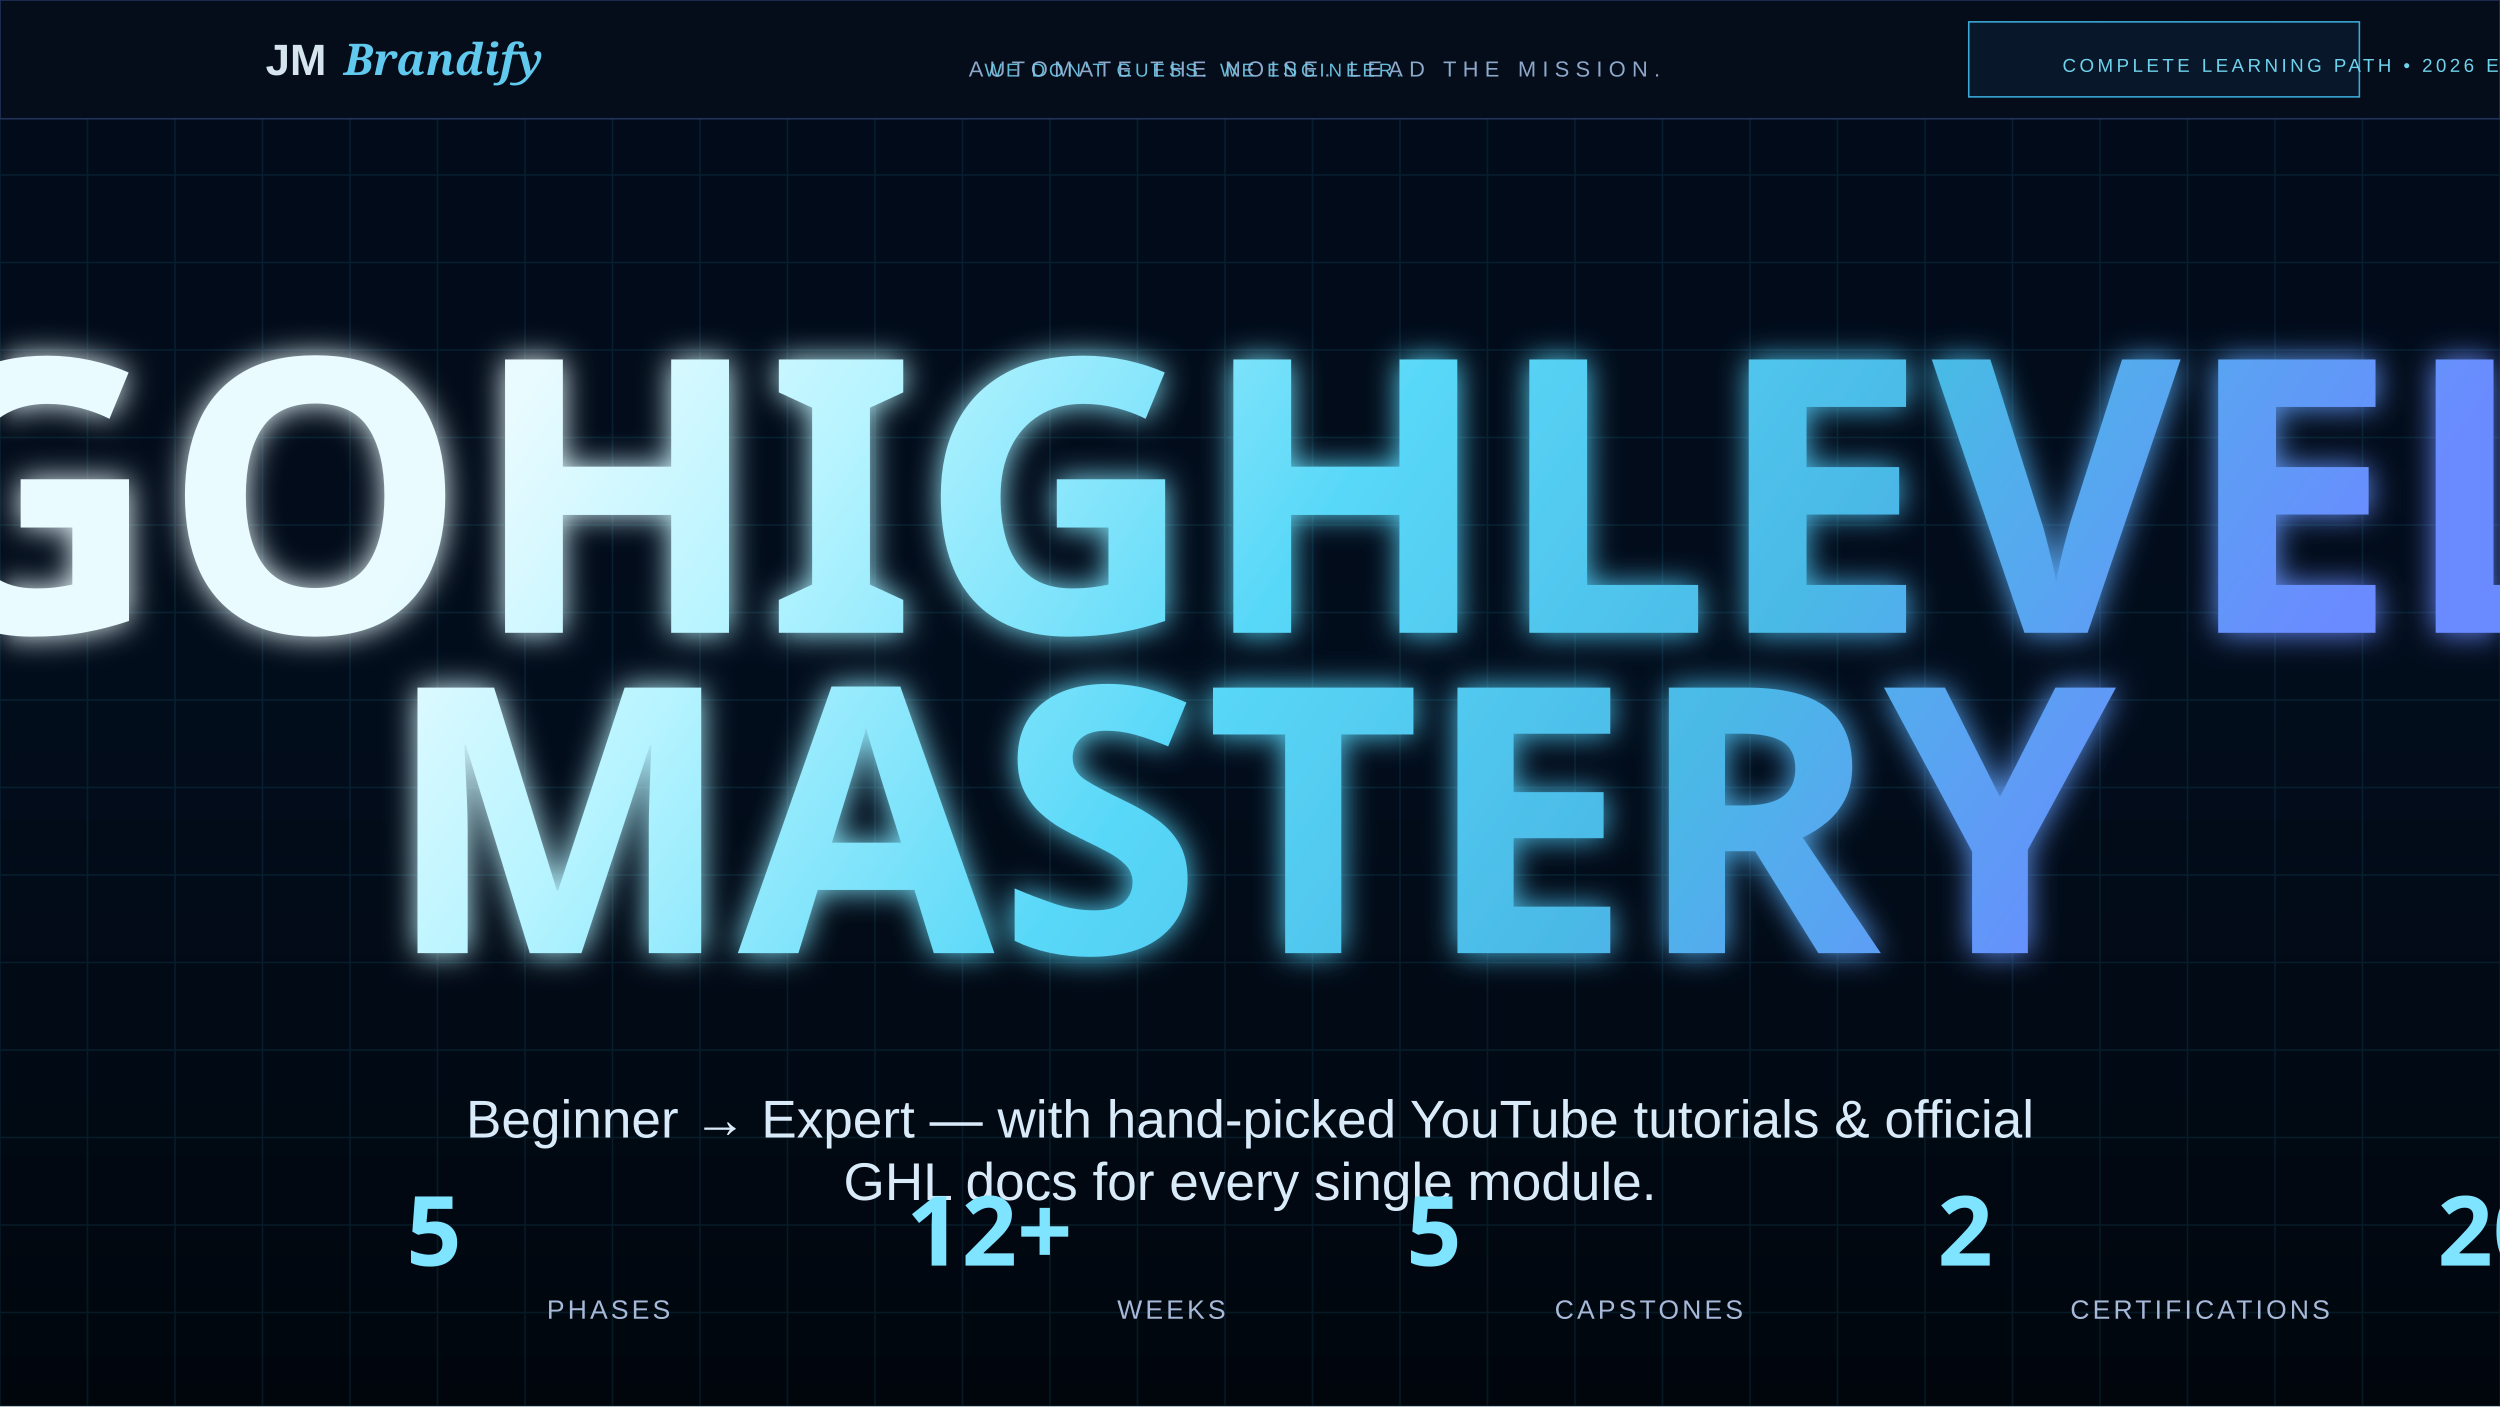
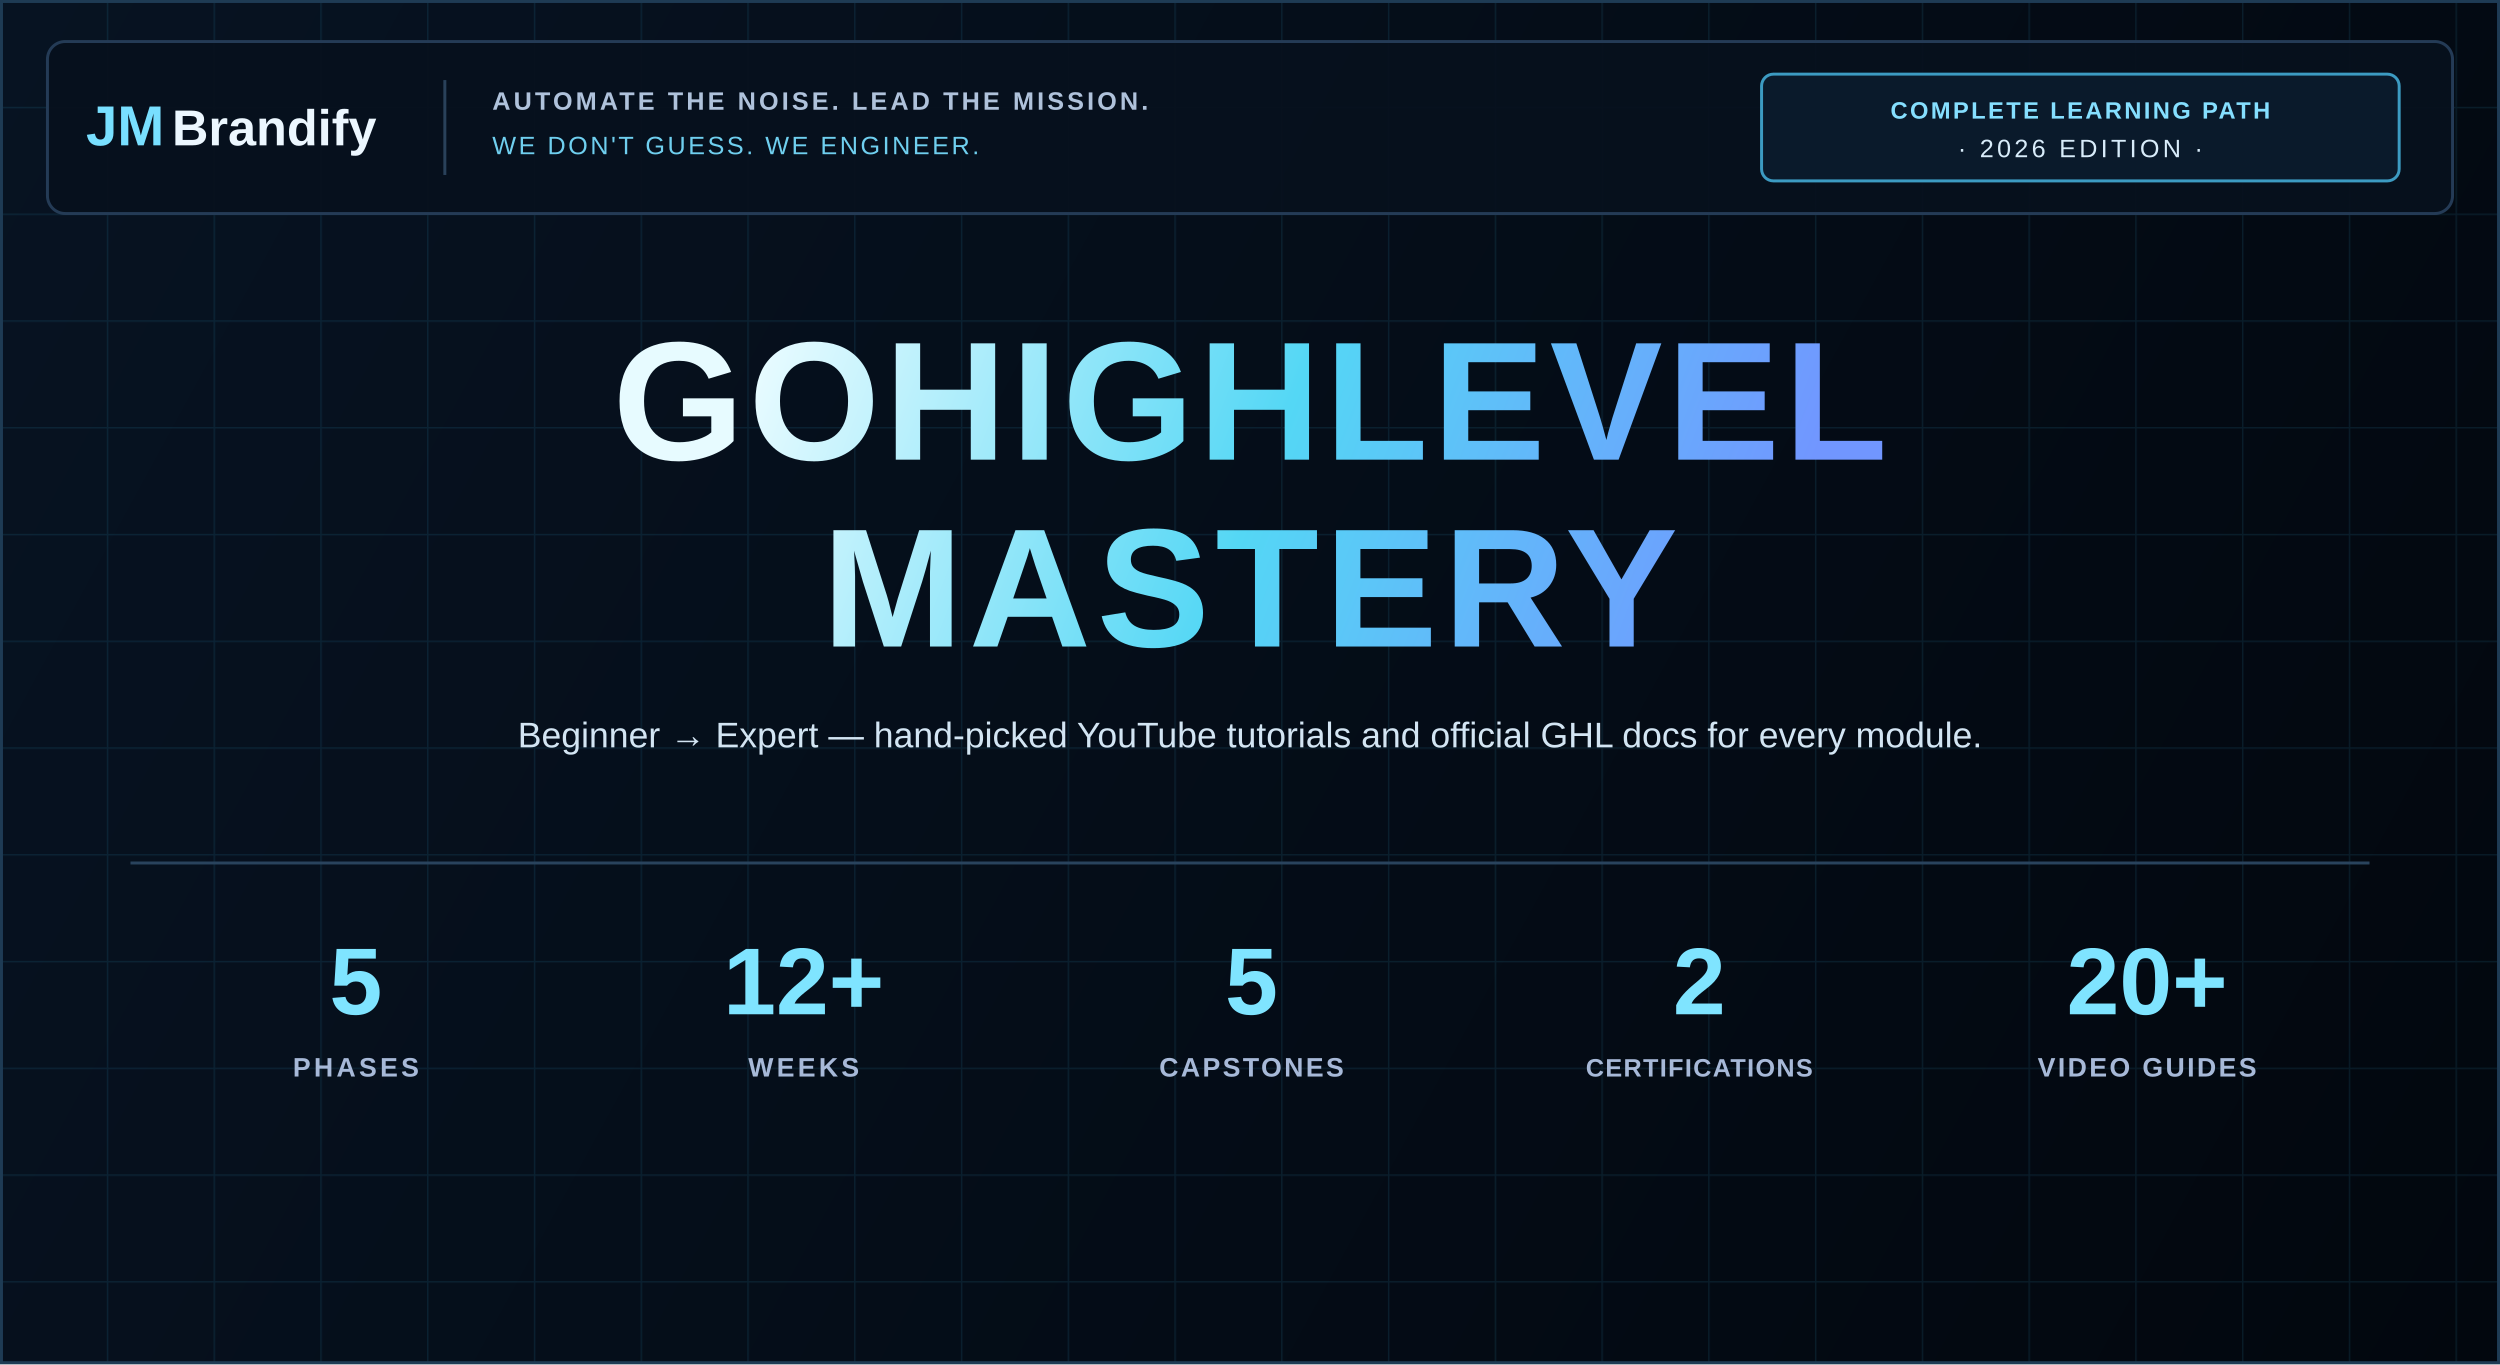
- <svg xmlns="http://www.w3.org/2000/svg" width="1600" height="900" viewBox="0 0 1600 900" fill="none">
+ <svg xmlns="http://www.w3.org/2000/svg" width="843" height="460" viewBox="0 0 843 460" fill="none">
  <defs>
-     <linearGradient id="bg" x1="800" y1="0" x2="800" y2="900" gradientUnits="userSpaceOnUse">
-       <stop stop-color="#010A18" />
-       <stop offset="0.5" stop-color="#020D1C" />
-       <stop offset="1" stop-color="#01060D" />
+     <linearGradient id="background" x1="0" y1="0" x2="843" y2="460" gradientUnits="userSpaceOnUse">
+       <stop stop-color="#071322" />
+       <stop offset="1" stop-color="#02070E" />
    </linearGradient>
-     <linearGradient id="titleGrad" x1="370" y1="200" x2="1220" y2="790" gradientUnits="userSpaceOnUse">
-       <stop stop-color="#E9FBFF" />
-       <stop offset="0.18" stop-color="#B7F4FF" />
-       <stop offset="0.45" stop-color="#59D8F8" />
-       <stop offset="0.72" stop-color="#4AB9E6" />
-       <stop offset="1" stop-color="#6A8BFF" />
+     <linearGradient id="title" x1="260" y1="115" x2="580" y2="238" gradientUnits="userSpaceOnUse">
+       <stop stop-color="#E7FBFF" />
+       <stop offset="0.5" stop-color="#54D7F5" />
+       <stop offset="1" stop-color="#7196FF" />
    </linearGradient>
-     <linearGradient id="buttonGrad" x1="0" y1="0" x2="1" y2="1">
-       <stop stop-color="#52D8F6" />
-       <stop offset="1" stop-color="#7AB2FF" />
-     </linearGradient>
-     <filter id="glow" x="-20%" y="-20%" width="140%" height="140%">
-       <feGaussianBlur stdDeviation="10" result="blur" />
-       <feMerge>
-         <feMergeNode in="blur" />
-         <feMergeNode in="SourceGraphic" />
-       </feMerge>
-     </filter>
+     <pattern id="grid" width="36" height="36" patternUnits="userSpaceOnUse">
+       <path d="M36 0H0V36" stroke="#35A9D1" stroke-opacity="0.12" stroke-width="1" />
+     </pattern>
  </defs>
-   <rect width="1600" height="900" fill="url(#bg)" />
-   <g opacity="0.12" stroke="#2AA8D3" stroke-width="1">
-     <path d="M0 0H1600V900H0V0Z" />
-     <path d="M0 56H1600" />
-     <path d="M0 112H1600" />
-     <path d="M0 168H1600" />
-     <path d="M0 224H1600" />
-     <path d="M0 280H1600" />
-     <path d="M0 336H1600" />
-     <path d="M0 392H1600" />
-     <path d="M0 448H1600" />
-     <path d="M0 504H1600" />
-     <path d="M0 560H1600" />
-     <path d="M0 616H1600" />
-     <path d="M0 672H1600" />
-     <path d="M0 728H1600" />
-     <path d="M0 784H1600" />
-     <path d="M0 840H1600" />
-     <path d="M56 0V900" />
-     <path d="M112 0V900" />
-     <path d="M168 0V900" />
-     <path d="M224 0V900" />
-     <path d="M280 0V900" />
-     <path d="M336 0V900" />
-     <path d="M392 0V900" />
-     <path d="M448 0V900" />
-     <path d="M504 0V900" />
-     <path d="M560 0V900" />
-     <path d="M616 0V900" />
-     <path d="M672 0V900" />
-     <path d="M728 0V900" />
-     <path d="M784 0V900" />
-     <path d="M840 0V900" />
-     <path d="M896 0V900" />
-     <path d="M952 0V900" />
-     <path d="M1008 0V900" />
-     <path d="M1064 0V900" />
-     <path d="M1120 0V900" />
-     <path d="M1176 0V900" />
-     <path d="M1232 0V900" />
-     <path d="M1288 0V900" />
-     <path d="M1344 0V900" />
-     <path d="M1400 0V900" />
-     <path d="M1456 0V900" />
-     <path d="M1512 0V900" />
-   </g>
-   <g opacity="0.92">
-     <rect x="0" y="0" width="1600" height="76" fill="#040D19" stroke="#24365F" />
-     <text x="170" y="48" fill="#E8F7FF" font-size="28" font-family="Verdana, Arial, sans-serif" font-weight="700">JM</text>
-     <text x="220" y="48" fill="#68D9FF" font-size="28" font-family="Georgia, serif" font-style="italic" font-weight="700">Brandify</text>
-     <text x="620" y="49" fill="#99B5D9" font-size="14" font-family="Verdana, Arial, sans-serif" letter-spacing="4">AUTOMATE THE NOISE. LEAD THE MISSION.</text>
-     <text x="630" y="49" fill="#7BDEFF" font-size="12" font-family="Verdana, Arial, sans-serif" letter-spacing="2.5" opacity="0.9">WE DON'T GUESS. WE ENGINEER.</text>
-     <rect x="1260" y="14" width="250" height="48" fill="#09182B" stroke="#40B8E9" />
-     <text x="1320" y="46" fill="#78E4FF" font-size="12" font-family="Verdana, Arial, sans-serif" letter-spacing="2.2">COMPLETE LEARNING PATH • 2026 EDITION</text>
-   </g>
-   <g filter="url(#glow)">
-     <text x="800" y="405" text-anchor="middle" fill="url(#titleGrad)" font-size="245" font-family="Impact, Arial Black, sans-serif" font-weight="900" letter-spacing="2">GOHIGHLEVEL</text>
-     <text x="800" y="610" text-anchor="middle" fill="url(#titleGrad)" font-size="238" font-family="Impact, Arial Black, sans-serif" font-weight="900" letter-spacing="2">MASTERY</text>
-   </g>
-   <g>
-     <text x="800" y="728" text-anchor="middle" fill="#D9EAF9" font-size="34" font-family="Verdana, Arial, sans-serif" font-weight="400">Beginner → Expert — with hand-picked YouTube tutorials &amp; official</text>
-     <text x="800" y="768" text-anchor="middle" fill="#D9EAF9" font-size="34" font-family="Verdana, Arial, sans-serif" font-weight="400">GHL docs for every single module.</text>
-   </g>
-   <g transform="translate(260 810)">
-     <text x="0" y="0" fill="#7FE4FF" font-size="62" font-family="Arial Black, sans-serif" font-weight="900">5</text>
-     <text x="90" y="34" fill="#A7B9D8" font-size="17" font-family="Verdana, Arial, sans-serif" letter-spacing="2">PHASES</text>
-     <text x="320" y="0" fill="#7FE4FF" font-size="62" font-family="Arial Black, sans-serif" font-weight="900">12+</text>
-     <text x="455" y="34" fill="#A7B9D8" font-size="17" font-family="Verdana, Arial, sans-serif" letter-spacing="2">WEEKS</text>
-     <text x="640" y="0" fill="#7FE4FF" font-size="62" font-family="Arial Black, sans-serif" font-weight="900">5</text>
-     <text x="735" y="34" fill="#A7B9D8" font-size="17" font-family="Verdana, Arial, sans-serif" letter-spacing="2">CAPSTONES</text>
-     <text x="980" y="0" fill="#7FE4FF" font-size="62" font-family="Arial Black, sans-serif" font-weight="900">2</text>
-     <text x="1065" y="34" fill="#A7B9D8" font-size="17" font-family="Verdana, Arial, sans-serif" letter-spacing="2">CERTIFICATIONS</text>
-     <text x="1300" y="0" fill="#7FE4FF" font-size="62" font-family="Arial Black, sans-serif" font-weight="900">20+</text>
-     <text x="1425" y="34" fill="#A7B9D8" font-size="17" font-family="Verdana, Arial, sans-serif" letter-spacing="2">VIDEO GUIDES</text>
+   <rect width="843" height="460" fill="url(#background)" />
+   <rect width="843" height="460" fill="url(#grid)" />
+   <rect x="0.5" y="0.5" width="842" height="459" stroke="#1E3B54" />
+   <rect x="16" y="14" width="811" height="58" rx="6" fill="#07101D" fill-opacity="0.94" stroke="#243B56" />
+   <text x="29" y="49" fill="#78DFFF" font-size="19" font-family="Arial, Helvetica, sans-serif" font-weight="700">JM</text>
+   <text x="58" y="49" fill="#ECF7FF" font-size="17" font-family="Arial, Helvetica, sans-serif" font-weight="700">Brandify</text>
+   <path d="M150 27V59" stroke="#29415A" />
+   <text x="166" y="37" fill="#AFC2DB" font-size="8.5" font-family="Arial, Helvetica, sans-serif" font-weight="700" letter-spacing="1.05">AUTOMATE THE NOISE. LEAD THE MISSION.</text>
+   <text x="166" y="52" fill="#6FCFEF" font-size="8.5" font-family="Arial, Helvetica, sans-serif" letter-spacing="0.85">WE DON'T GUESS. WE ENGINEER.</text>
+   <rect x="594" y="25" width="215" height="36" rx="4" fill="#0A1A2B" stroke="#3C9BC2" />
+   <text x="701.5" y="40" text-anchor="middle" fill="#85DFFF" font-size="8" font-family="Arial, Helvetica, sans-serif" font-weight="700" letter-spacing="0.8">COMPLETE LEARNING PATH</text>
+   <text x="701.5" y="53" text-anchor="middle" fill="#D8ECFA" font-size="8.5" font-family="Arial, Helvetica, sans-serif" letter-spacing="1.1">· 2026 EDITION ·</text>
+   <text x="421.5" y="155" text-anchor="middle" fill="url(#title)" font-size="57" font-family="Arial, Helvetica, sans-serif" font-weight="800" letter-spacing="1.5">GOHIGHLEVEL</text>
+   <text x="421.5" y="218" text-anchor="middle" fill="url(#title)" font-size="57" font-family="Arial, Helvetica, sans-serif" font-weight="800" letter-spacing="2">MASTERY</text>
+   <text x="421.5" y="252" text-anchor="middle" fill="#D3E5F3" font-size="12" font-family="Arial, Helvetica, sans-serif">Beginner → Expert — hand-picked YouTube tutorials and official GHL docs for every module.</text>
+   <path d="M44 291H799" stroke="#29435D" />
+   <g font-family="Arial, Helvetica, sans-serif" text-anchor="middle">
+     <g transform="translate(120 0)">
+       <text y="342" fill="#7FE4FF" font-size="32" font-weight="700">5</text>
+       <text y="363" fill="#A7B9D8" font-size="9" font-weight="700" letter-spacing="1.1">PHASES</text>
+     </g>
+     <g transform="translate(271 0)">
+       <text y="342" fill="#7FE4FF" font-size="32" font-weight="700">12+</text>
+       <text y="363" fill="#A7B9D8" font-size="9" font-weight="700" letter-spacing="1.1">WEEKS</text>
+     </g>
+     <g transform="translate(422 0)">
+       <text y="342" fill="#7FE4FF" font-size="32" font-weight="700">5</text>
+       <text y="363" fill="#A7B9D8" font-size="9" font-weight="700" letter-spacing="0.8">CAPSTONES</text>
+     </g>
+     <g transform="translate(573 0)">
+       <text y="342" fill="#7FE4FF" font-size="32" font-weight="700">2</text>
+       <text y="363" fill="#A7B9D8" font-size="8.5" font-weight="700" letter-spacing="0.45">CERTIFICATIONS</text>
+     </g>
+     <g transform="translate(724 0)">
+       <text y="342" fill="#7FE4FF" font-size="32" font-weight="700">20+</text>
+       <text y="363" fill="#A7B9D8" font-size="9" font-weight="700" letter-spacing="0.8">VIDEO GUIDES</text>
+     </g>
  </g>
</svg>
